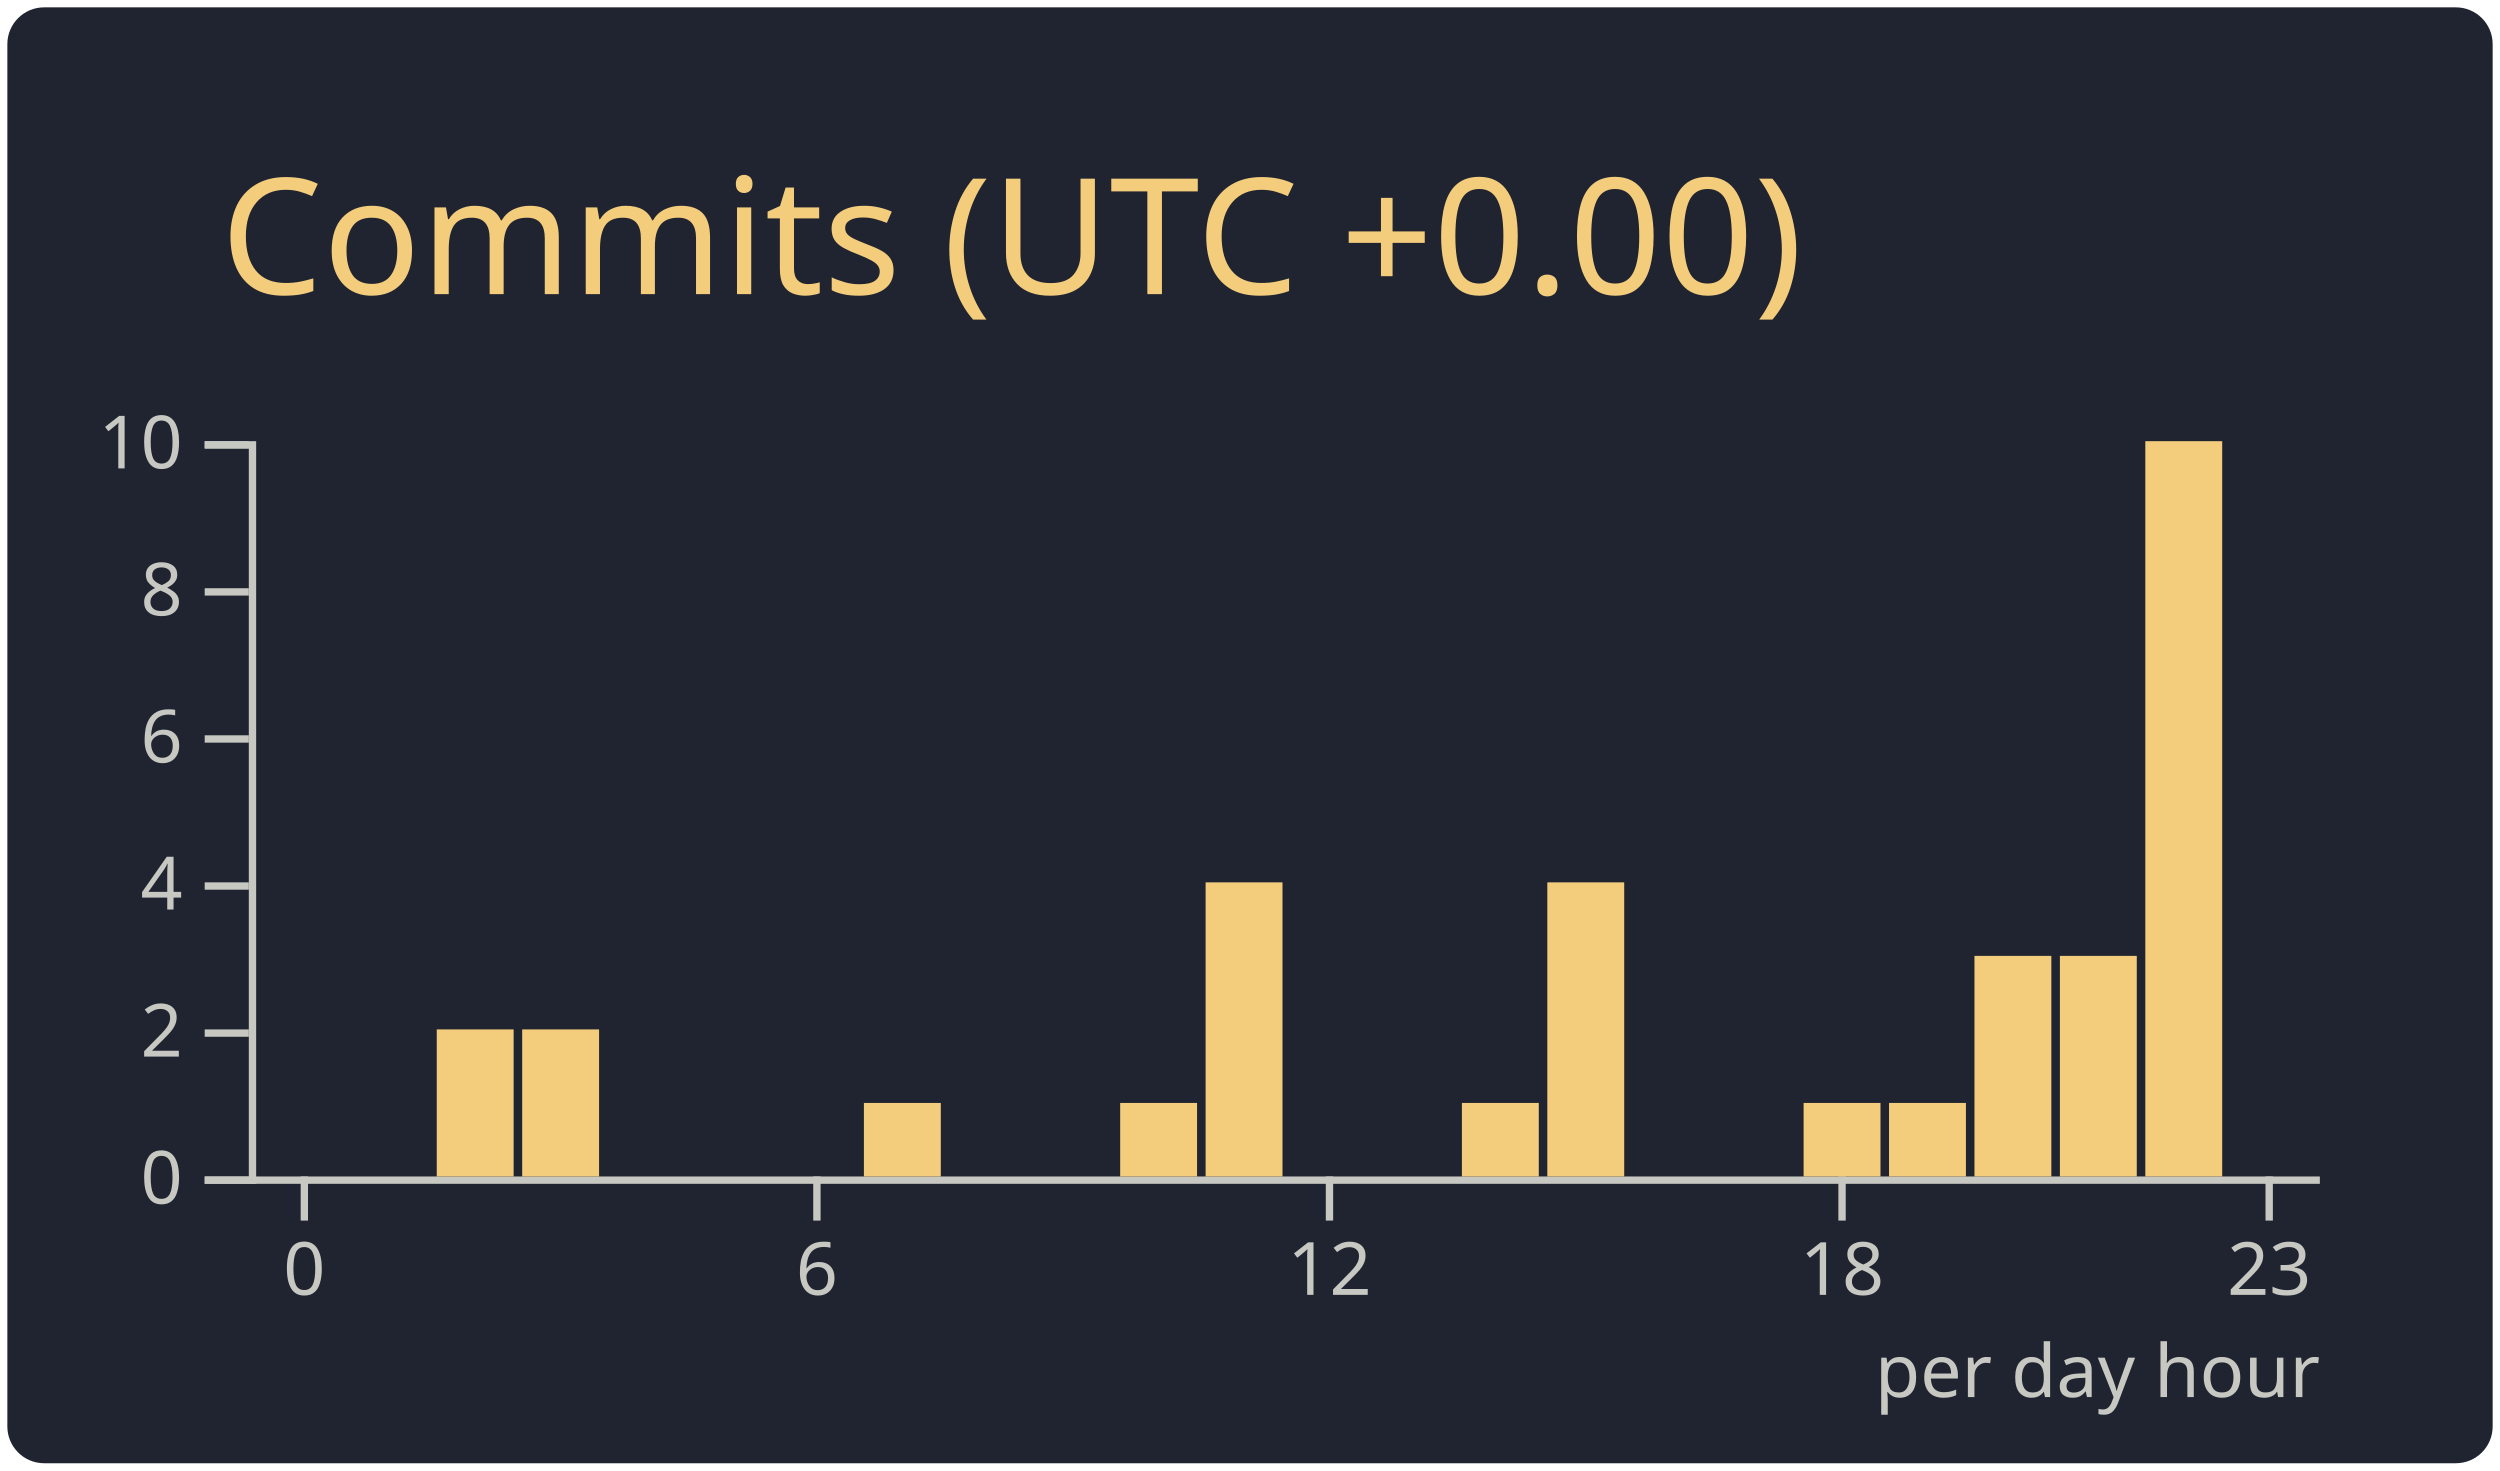
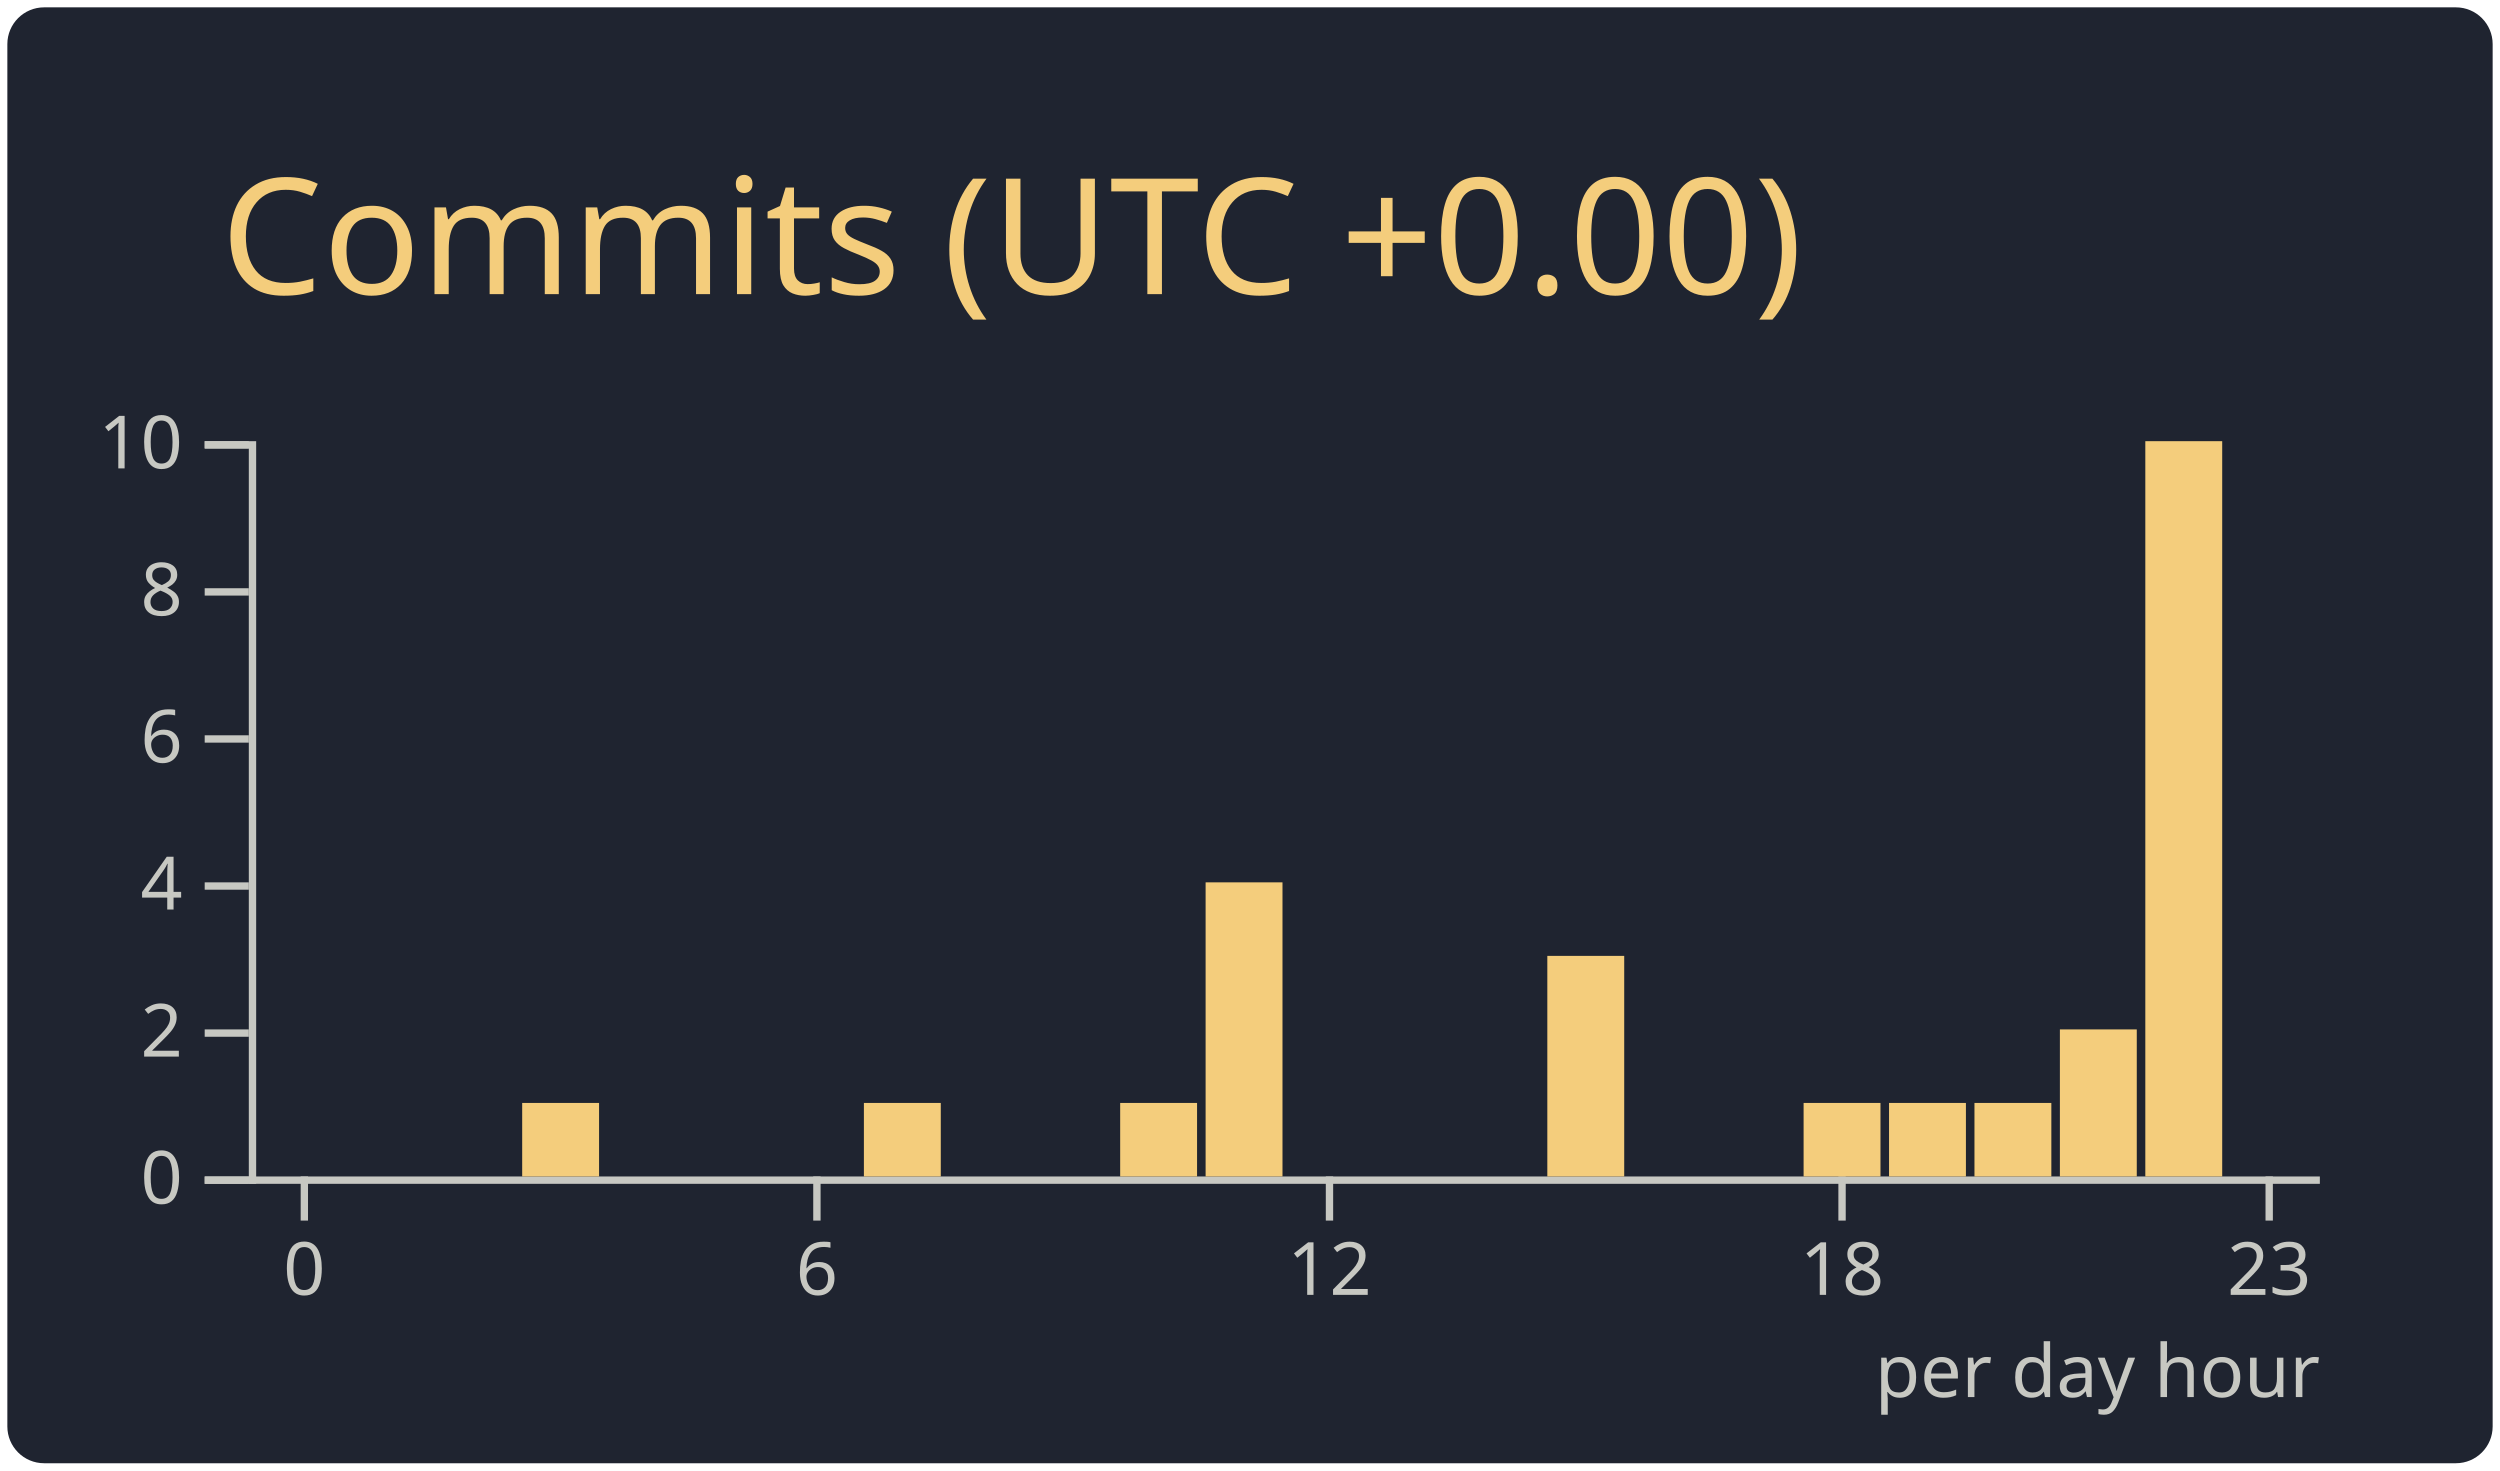
<svg xmlns="http://www.w3.org/2000/svg" width="340" height="200" viewBox="0 0 340 200">
  <style>* {
          font-family: 'Segoe UI', Ubuntu, "Helvetica Neue", Sans-Serif
        }</style>
  <g class="gpsc-root">
    <rect x="1" y="1" rx="5" ry="5" height="99%" width="99.412%" stroke="#000000" stroke-width="1" fill="#1f2430" stroke-opacity="0" />
    <text x="30" y="40" class="gpsc-item" style="--gpsc-i: 0; font-size: 22px; fill: #f4cd7c;">Commits (UTC +0.00)</text>
    <g transform="translate(0,40)">
      <g color="#f4cd7c" transform="translate(35,20)">
        <g color="#c7c8c2" transform="translate(0,100)" fill="none" font-size="10" font-family="sans-serif" text-anchor="middle">
          <path class="domain" stroke="currentColor" d="M-1.162,0.5H280.5" />
          <g class="tick" opacity="1" transform="translate(6.390041,0)">
            <line stroke="currentColor" y2="6" />
            <text fill="currentColor" y="9" dy="0.71em">0</text>
          </g>
          <g class="tick" opacity="1" transform="translate(76.09959,0)">
            <line stroke="currentColor" y2="6" />
            <text fill="currentColor" y="9" dy="0.71em">6</text>
          </g>
          <g class="tick" opacity="1" transform="translate(145.8091,0)">
            <line stroke="currentColor" y2="6" />
            <text fill="currentColor" y="9" dy="0.71em">12</text>
          </g>
          <g class="tick" opacity="1" transform="translate(215.5187,0)">
            <line stroke="currentColor" y2="6" />
            <text fill="currentColor" y="9" dy="0.71em">18</text>
          </g>
          <g class="tick" opacity="1" transform="translate(273.61,0)">
            <line stroke="currentColor" y2="6" />
            <text fill="currentColor" y="9" dy="0.71em">23</text>
          </g>
        </g>
        <g color="#c7c8c2" transform="translate(-1.161826,0)" fill="none" font-size="10" font-family="sans-serif" text-anchor="end">
          <path class="domain" stroke="currentColor" d="M-6,100.5H0.5V0.5H-6" />
          <g class="tick" opacity="1" transform="translate(0,100.5)">
            <line stroke="currentColor" x2="-6" />
            <text fill="currentColor" x="-9" dy="0.32em">0</text>
          </g>
          <g class="tick" opacity="1" transform="translate(0,80.5)">
            <line stroke="currentColor" x2="-6" />
            <text fill="currentColor" x="-9" dy="0.32em">2</text>
          </g>
          <g class="tick" opacity="1" transform="translate(0,60.5)">
            <line stroke="currentColor" x2="-6" />
            <text fill="currentColor" x="-9" dy="0.32em">4</text>
          </g>
          <g class="tick" opacity="1" transform="translate(0,40.5)">
            <line stroke="currentColor" x2="-6" />
            <text fill="currentColor" x="-9" dy="0.32em">6</text>
          </g>
          <g class="tick" opacity="1" transform="translate(0,20.5)">
            <line stroke="currentColor" x2="-6" />
            <text fill="currentColor" x="-9" dy="0.32em">8</text>
          </g>
          <g class="tick" opacity="1" transform="translate(0,0.5)">
            <line stroke="currentColor" x2="-6" />
            <text fill="currentColor" x="-9" dy="0.32em">10</text>
          </g>
        </g>
        <rect class="bar" style="--gpsc-i: 0;" fill="#f4cd7c" x="1.162" y="100" width="10.456" height="0" />
        <rect class="bar" style="--gpsc-i: 1;" fill="#f4cd7c" x="12.78" y="100" width="10.456" height="0" />
-         <rect class="bar" style="--gpsc-i: 2;" fill="#f4cd7c" x="24.398" y="80" width="10.456" height="20" />
-         <rect class="bar" style="--gpsc-i: 3;" fill="#f4cd7c" x="36.017" y="80" width="10.456" height="20" />
+         <rect class="bar" style="--gpsc-i: 2;" fill="#f4cd7c" x="24.398" y="100" width="10.456" height="0" />
+         <rect class="bar" style="--gpsc-i: 3;" fill="#f4cd7c" x="36.017" y="90" width="10.456" height="10" />
        <rect class="bar" style="--gpsc-i: 4;" fill="#f4cd7c" x="47.635" y="100" width="10.456" height="0" />
        <rect class="bar" style="--gpsc-i: 5;" fill="#f4cd7c" x="59.253" y="100" width="10.456" height="0" />
        <rect class="bar" style="--gpsc-i: 6;" fill="#f4cd7c" x="70.871" y="100" width="10.456" height="0" />
        <rect class="bar" style="--gpsc-i: 7;" fill="#f4cd7c" x="82.49" y="90" width="10.456" height="10" />
        <rect class="bar" style="--gpsc-i: 8;" fill="#f4cd7c" x="94.108" y="100" width="10.456" height="0" />
        <rect class="bar" style="--gpsc-i: 9;" fill="#f4cd7c" x="105.726" y="100" width="10.456" height="0" />
        <rect class="bar" style="--gpsc-i: 10;" fill="#f4cd7c" x="117.344" y="90" width="10.456" height="10" />
        <rect class="bar" style="--gpsc-i: 11;" fill="#f4cd7c" x="128.963" y="60" width="10.456" height="40" />
        <rect class="bar" style="--gpsc-i: 12;" fill="#f4cd7c" x="140.581" y="100" width="10.456" height="0" />
        <rect class="bar" style="--gpsc-i: 13;" fill="#f4cd7c" x="152.199" y="100" width="10.456" height="0" />
-         <rect class="bar" style="--gpsc-i: 14;" fill="#f4cd7c" x="163.817" y="90" width="10.456" height="10" />
-         <rect class="bar" style="--gpsc-i: 15;" fill="#f4cd7c" x="175.436" y="60" width="10.456" height="40" />
+         <rect class="bar" style="--gpsc-i: 14;" fill="#f4cd7c" x="163.817" y="100" width="10.456" height="0" />
+         <rect class="bar" style="--gpsc-i: 15;" fill="#f4cd7c" x="175.436" y="70" width="10.456" height="30" />
        <rect class="bar" style="--gpsc-i: 16;" fill="#f4cd7c" x="187.054" y="100" width="10.456" height="0" />
        <rect class="bar" style="--gpsc-i: 17;" fill="#f4cd7c" x="198.672" y="100" width="10.456" height="0" />
        <rect class="bar" style="--gpsc-i: 18;" fill="#f4cd7c" x="210.29" y="90" width="10.456" height="10" />
        <rect class="bar" style="--gpsc-i: 19;" fill="#f4cd7c" x="221.909" y="90" width="10.456" height="10" />
-         <rect class="bar" style="--gpsc-i: 20;" fill="#f4cd7c" x="233.527" y="70" width="10.456" height="30" />
-         <rect class="bar" style="--gpsc-i: 21;" fill="#f4cd7c" x="245.145" y="70" width="10.456" height="30" />
+         <rect class="bar" style="--gpsc-i: 20;" fill="#f4cd7c" x="233.527" y="90" width="10.456" height="10" />
+         <rect class="bar" style="--gpsc-i: 21;" fill="#f4cd7c" x="245.145" y="80" width="10.456" height="20" />
        <rect class="bar" style="--gpsc-i: 22;" fill="#f4cd7c" x="256.763" y="0" width="10.456" height="100" />
        <rect class="bar" style="--gpsc-i: 23;" fill="#f4cd7c" x="268.382" y="100" width="10.456" height="0" />
        <g>
          <text y="130" x="220" style="fill: #c7c8c2; font-size: 10px;">per day hour</text>
        </g>
      </g>
    </g>
  </g>
</svg>
